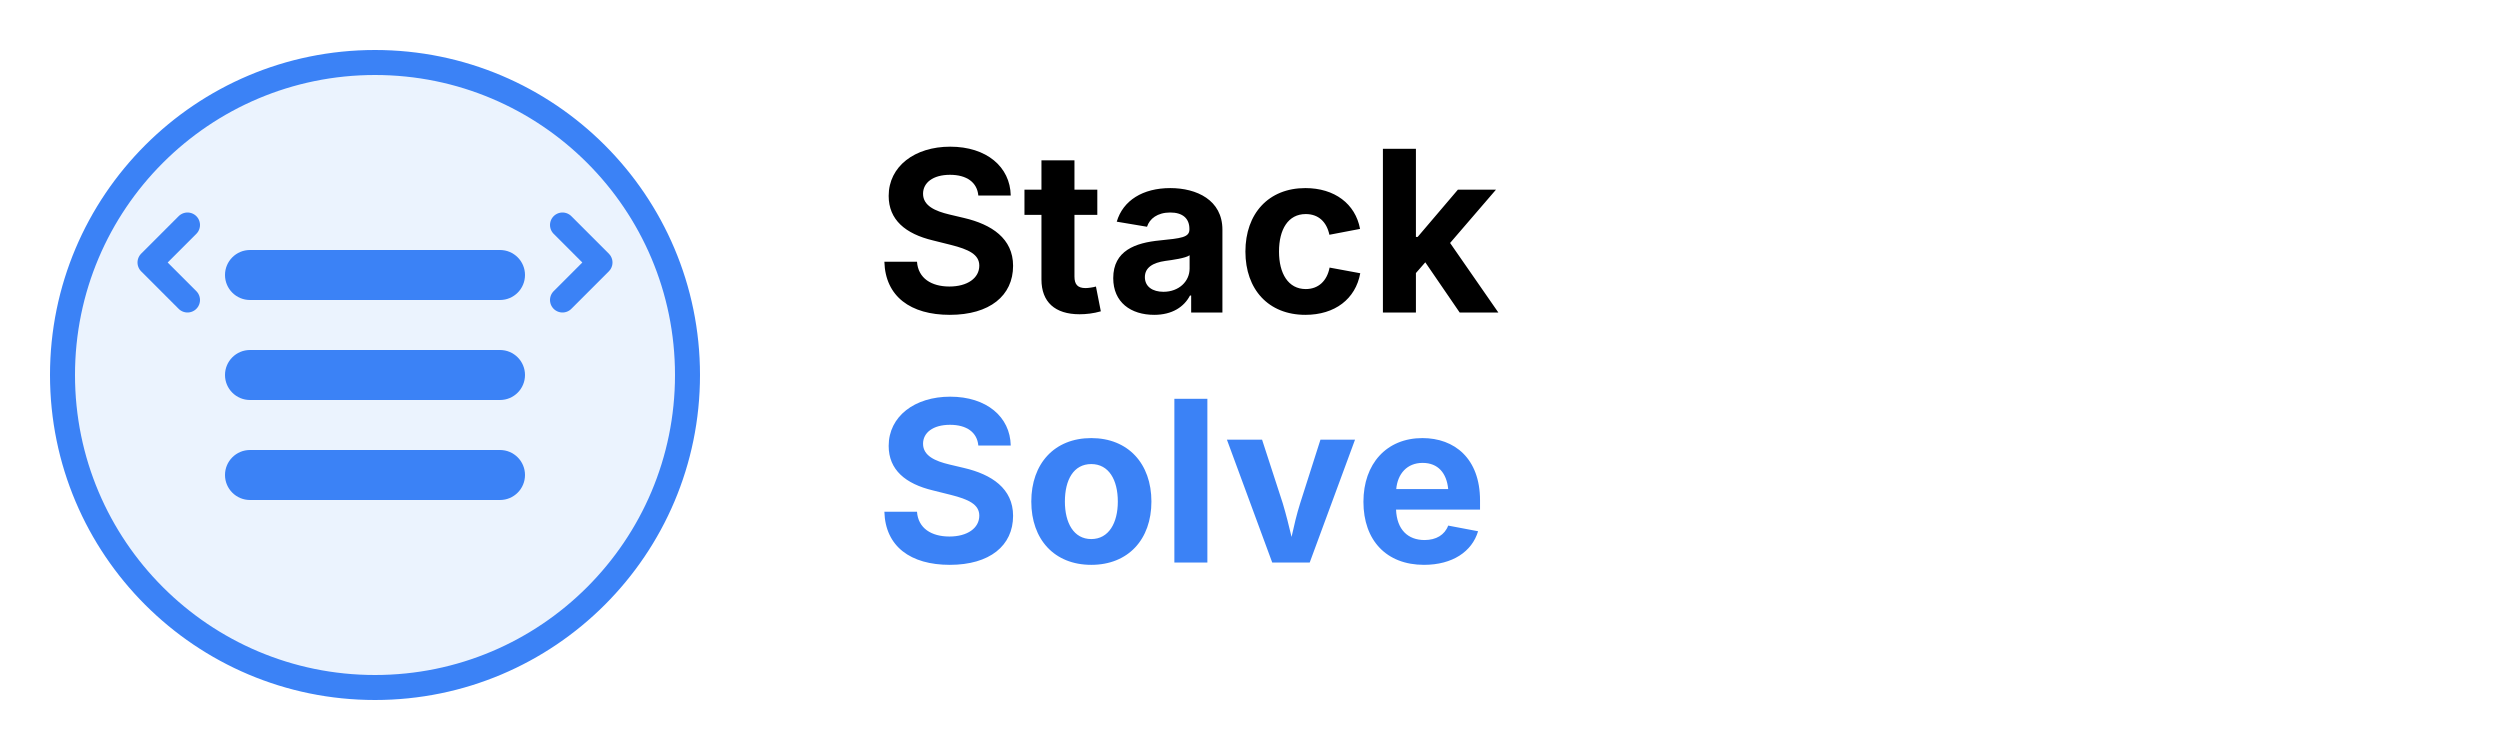
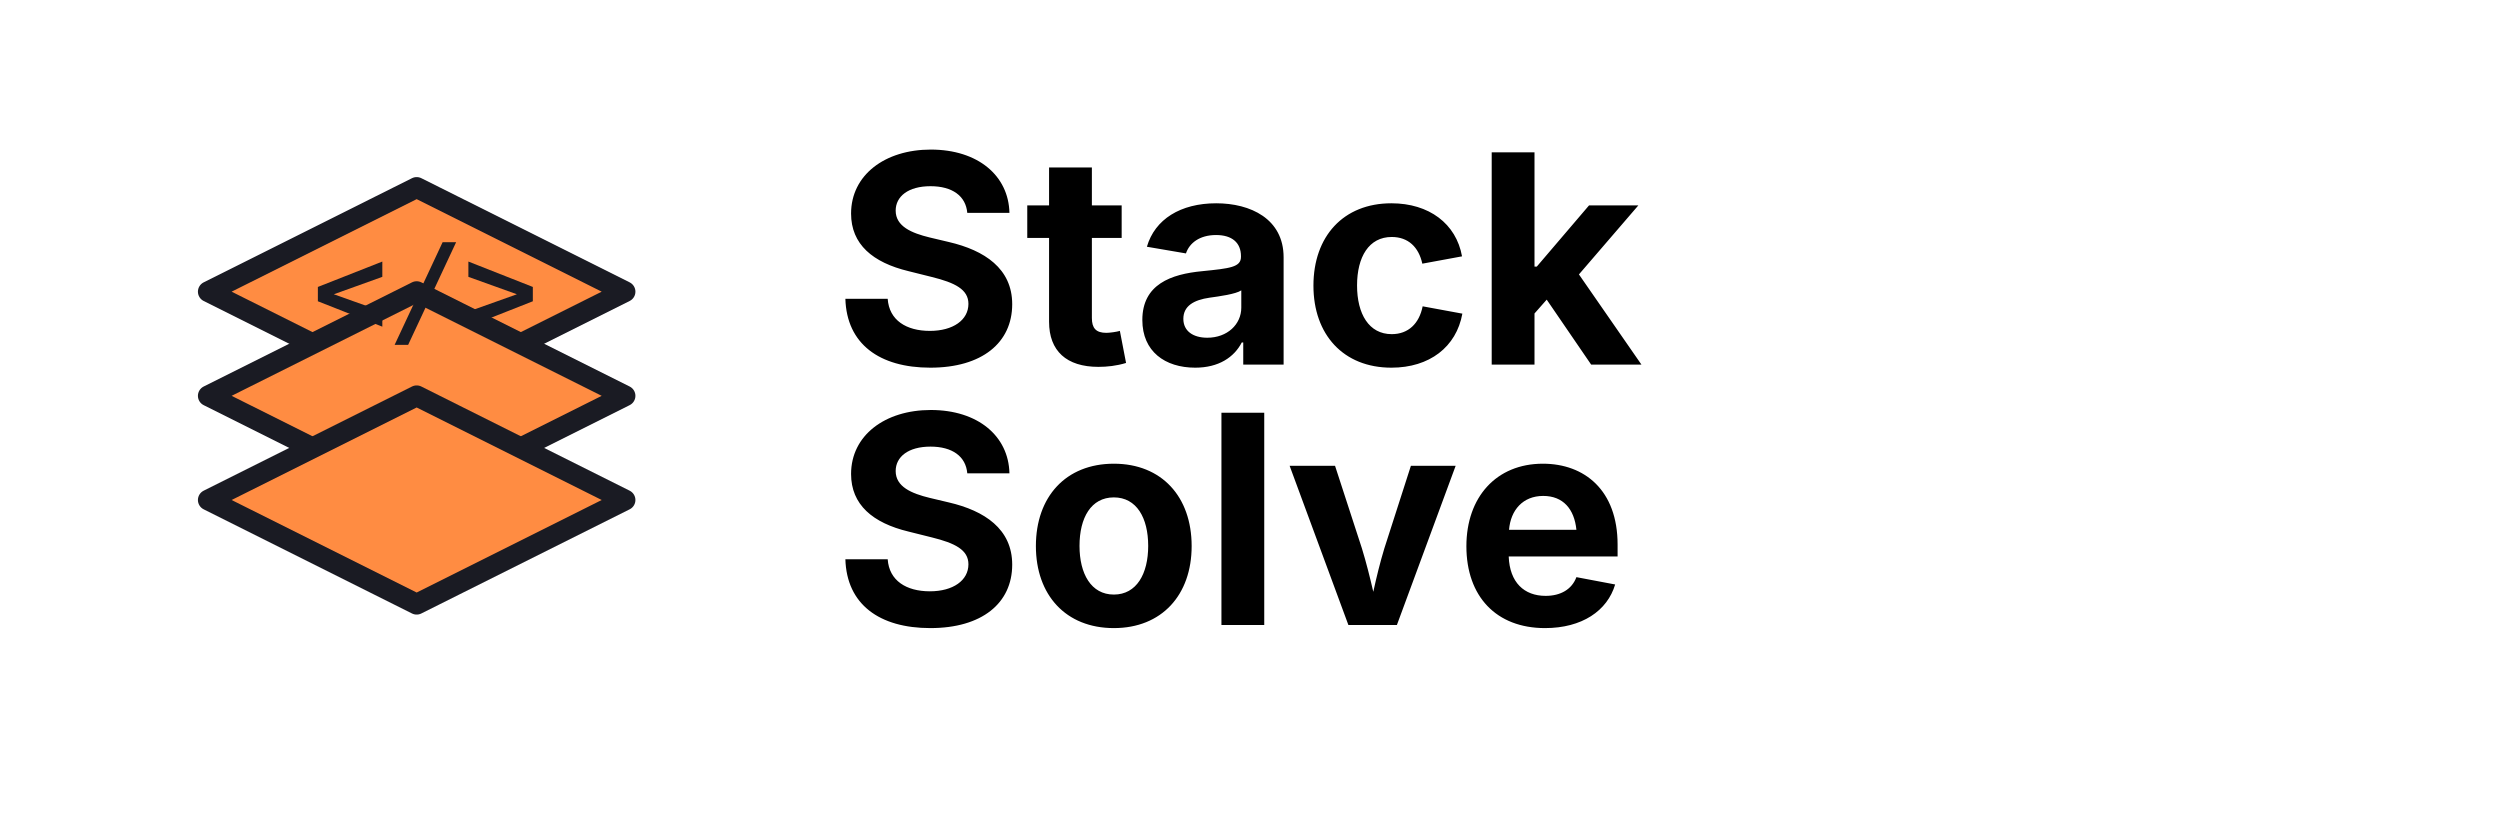
- <svg xmlns="http://www.w3.org/2000/svg" width="200" height="60" viewBox="0 0 200 60" fill="none">
-   <circle cx="30" cy="30" r="25" fill="#3B82F6" fill-opacity="0.1" stroke="#3B82F6" stroke-width="2" />
-   <rect x="18" y="20" width="24" height="4" rx="2" fill="#3B82F6" />
-   <rect x="18" y="28" width="24" height="4" rx="2" fill="#3B82F6" />
-   <rect x="18" y="36" width="24" height="4" rx="2" fill="#3B82F6" />
-   <path d="M15 18L12 21L15 24" stroke="#3B82F6" stroke-width="2" stroke-linecap="round" stroke-linejoin="round" />
-   <path d="M45 18L48 21L45 24" stroke="#3B82F6" stroke-width="2" stroke-linecap="round" stroke-linejoin="round" />
-   <text x="70" y="25" font-family="Inter, system-ui, sans-serif" font-size="18" font-weight="700" fill="currentColor">
+ <svg xmlns="http://www.w3.org/2000/svg" width="240" height="80" viewBox="0 0 240 80" fill="none">
+   <g transform="translate(10, 10)">
+     <path d="M30 8 L50 18 L30 28 L10 18 Z" fill="#FF8C42" stroke="#1A1B23" stroke-width="2" stroke-linejoin="round" />
+     <path d="M30 18 L50 28 L30 38 L10 28 Z" fill="#FF8C42" stroke="#1A1B23" stroke-width="2" stroke-linejoin="round" />
+     <path d="M30 28 L50 38 L30 48 L10 38 Z" fill="#FF8C42" stroke="#1A1B23" stroke-width="2" stroke-linejoin="round" />
+     <text x="20" y="22" font-family="JetBrains Mono, monospace" font-size="12" font-weight="bold" fill="#1A1B23">&lt;/&gt;</text>
+   </g>
+   <text x="80" y="35" font-family="Inter, system-ui, sans-serif" font-size="28" font-weight="700" fill="currentColor">
    Stack
  </text>
-   <text x="70" y="45" font-family="Inter, system-ui, sans-serif" font-size="18" font-weight="700" fill="#3B82F6">
+   <text x="80" y="60" font-family="Inter, system-ui, sans-serif" font-size="28" font-weight="700" fill="currentColor">
    Solve
  </text>
</svg>
